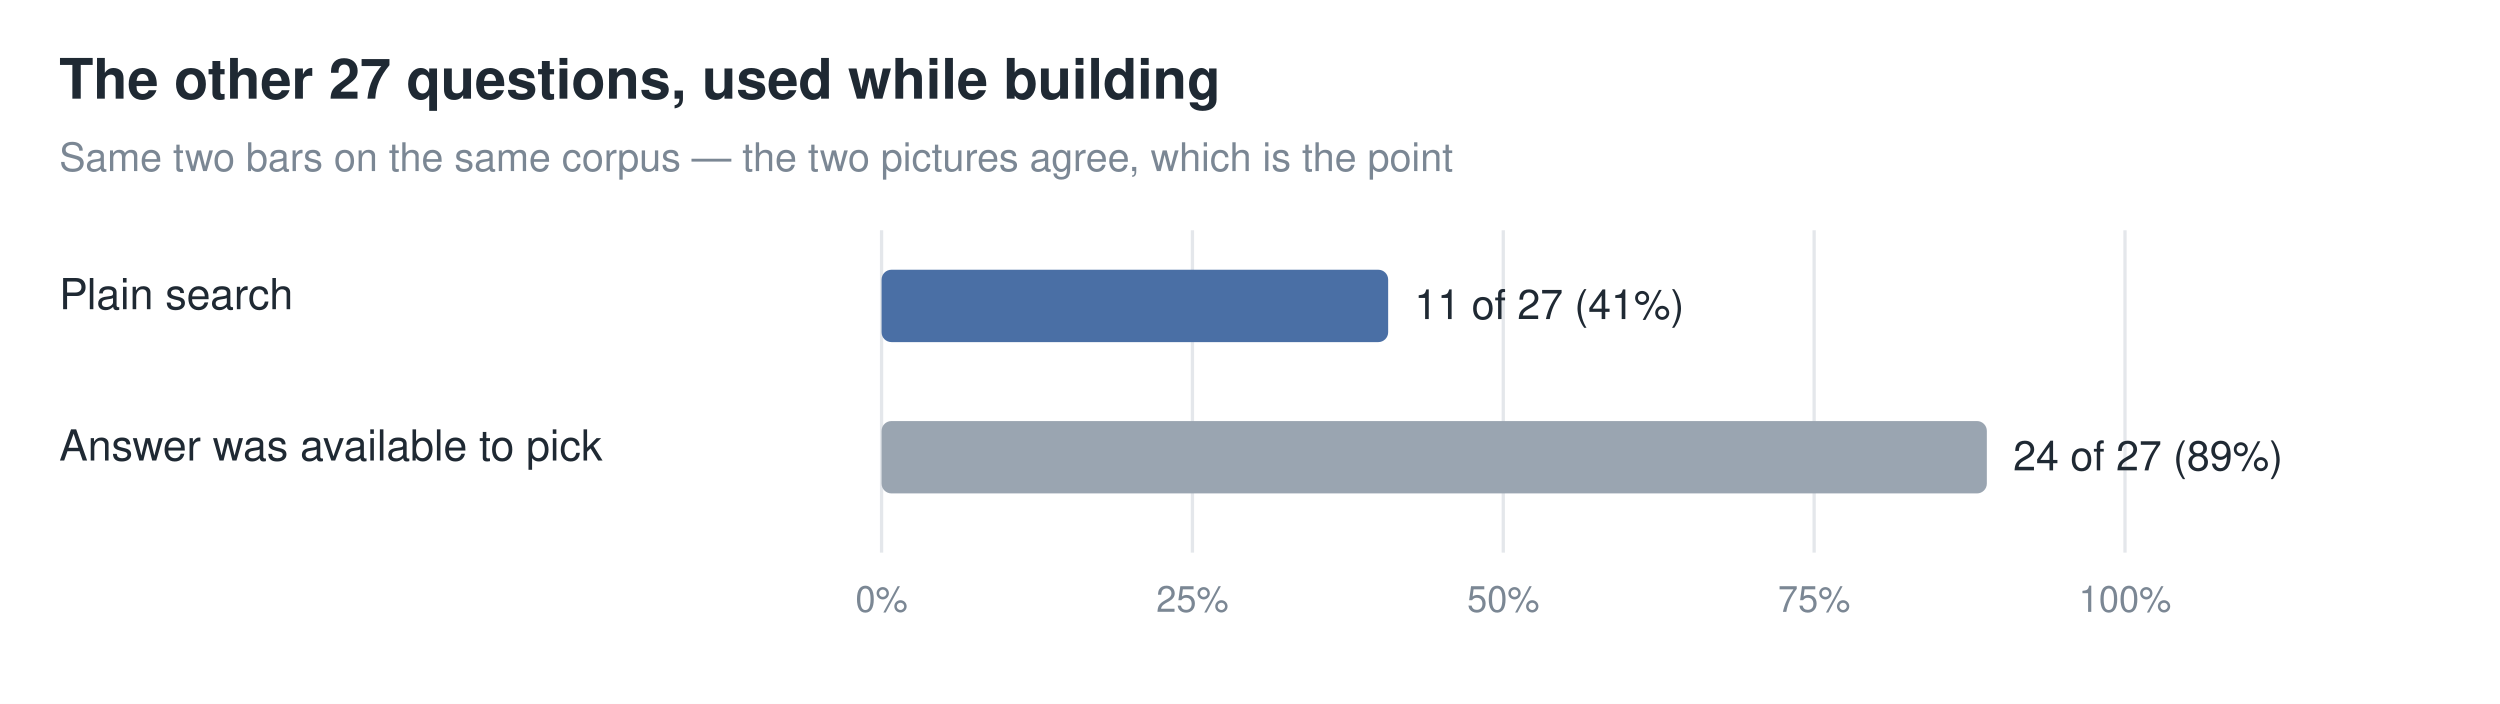
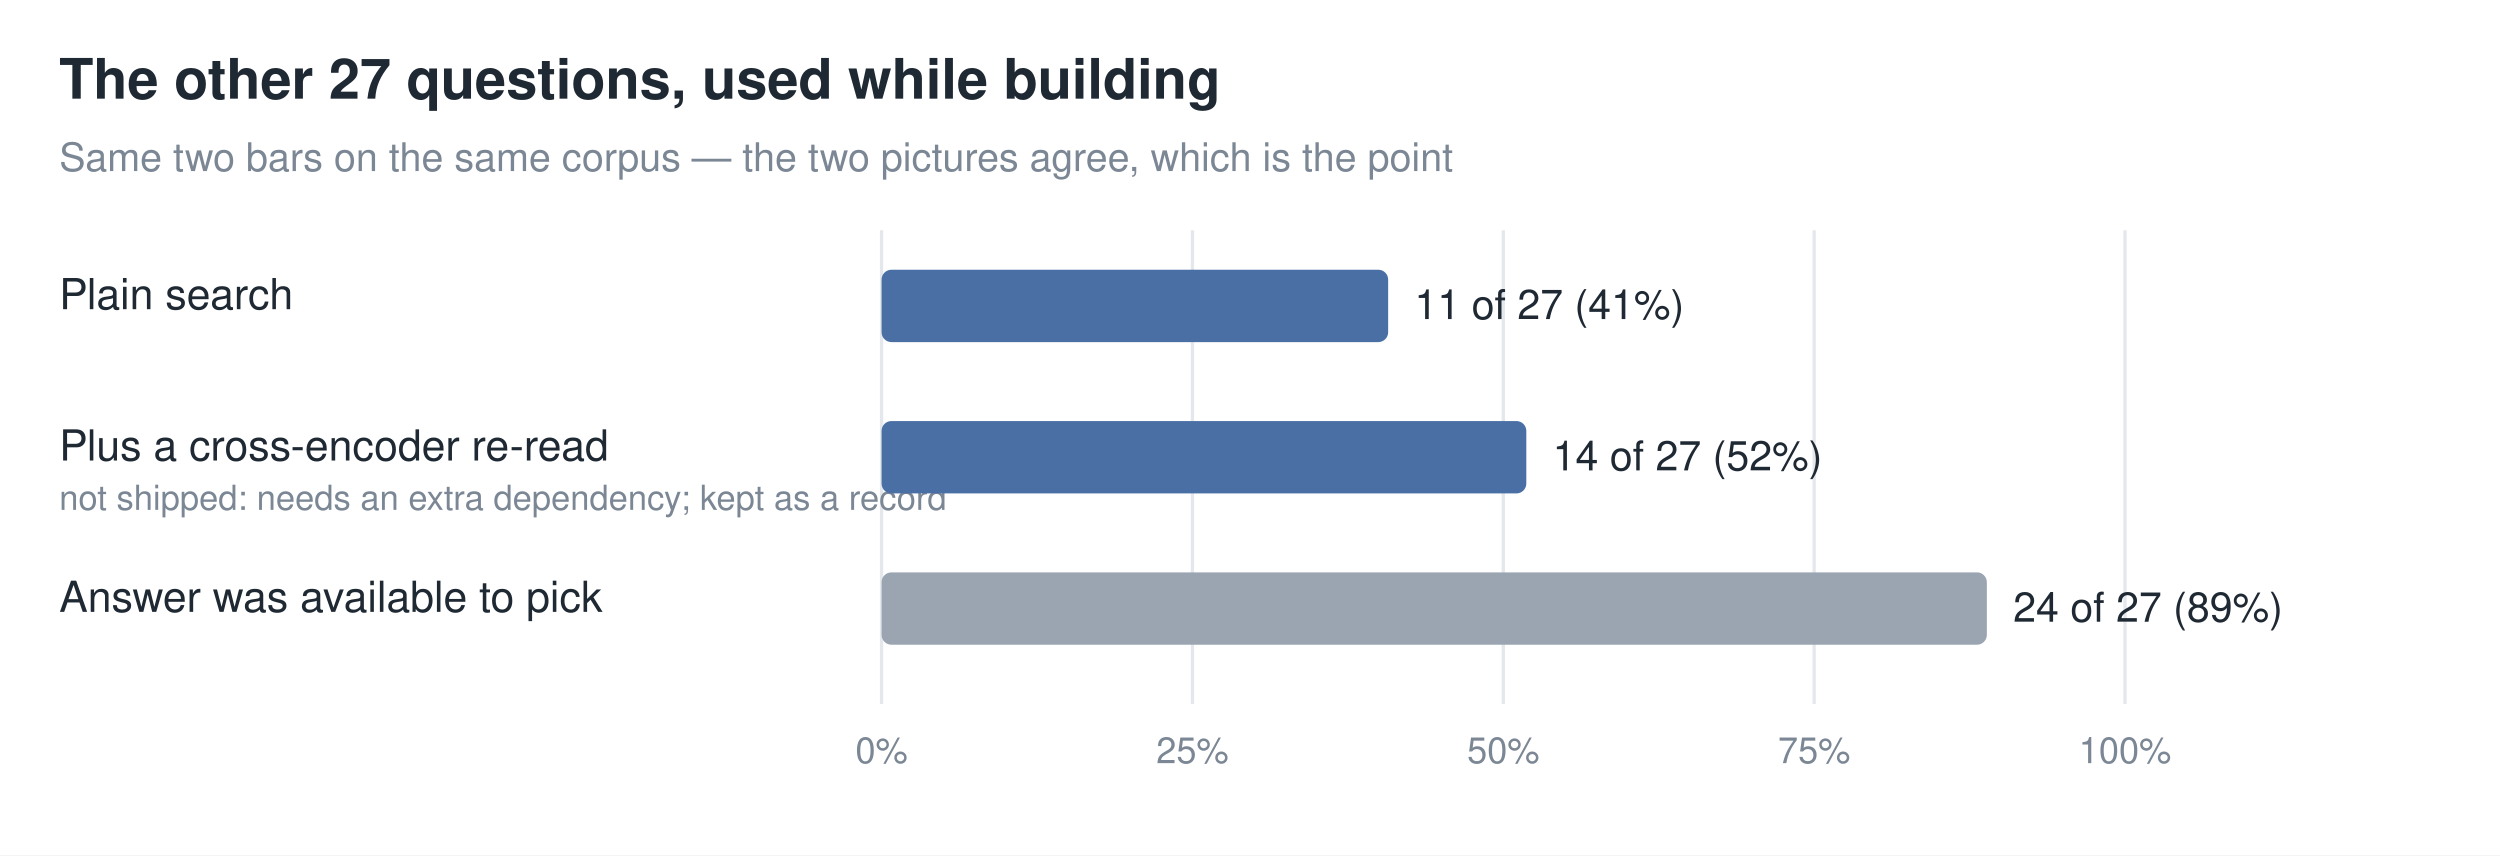
- <svg xmlns="http://www.w3.org/2000/svg" width="760" height="214" viewBox="0 0 760 214" role="img" aria-label="The other 27 questions, used while building">
-   <rect width="760" height="214" fill="white" />
+ <svg xmlns="http://www.w3.org/2000/svg" width="760" height="260" viewBox="0 0 760 260" role="img" aria-label="The other 27 questions, used while building">
+   <rect width="760" height="260" fill="white" />
  <text x="18" y="30" font-family="-apple-system,BlinkMacSystemFont,Segoe UI,Helvetica,Arial,sans-serif" font-size="17" font-weight="600" fill="#1f2933">The other 27 questions, used while building</text>
  <text x="18" y="52" font-family="-apple-system,BlinkMacSystemFont,Segoe UI,Helvetica,Arial,sans-serif" font-size="12" fill="#7b8794">Same two bars on the same corpus — the two pictures agree, which is the point</text>
-   <line x1="268.0" y1="70" x2="268.0" y2="168" stroke="#e4e7eb" stroke-width="1" />
-   <text x="268.0" y="186" font-family="-apple-system,BlinkMacSystemFont,Segoe UI,Helvetica,Arial,sans-serif" font-size="11" fill="#7b8794" text-anchor="middle">0%</text>
-   <line x1="362.5" y1="70" x2="362.5" y2="168" stroke="#e4e7eb" stroke-width="1" />
-   <text x="362.5" y="186" font-family="-apple-system,BlinkMacSystemFont,Segoe UI,Helvetica,Arial,sans-serif" font-size="11" fill="#7b8794" text-anchor="middle">25%</text>
-   <line x1="457.0" y1="70" x2="457.0" y2="168" stroke="#e4e7eb" stroke-width="1" />
-   <text x="457.0" y="186" font-family="-apple-system,BlinkMacSystemFont,Segoe UI,Helvetica,Arial,sans-serif" font-size="11" fill="#7b8794" text-anchor="middle">50%</text>
-   <line x1="551.5" y1="70" x2="551.5" y2="168" stroke="#e4e7eb" stroke-width="1" />
-   <text x="551.5" y="186" font-family="-apple-system,BlinkMacSystemFont,Segoe UI,Helvetica,Arial,sans-serif" font-size="11" fill="#7b8794" text-anchor="middle">75%</text>
-   <line x1="646.0" y1="70" x2="646.0" y2="168" stroke="#e4e7eb" stroke-width="1" />
-   <text x="646.0" y="186" font-family="-apple-system,BlinkMacSystemFont,Segoe UI,Helvetica,Arial,sans-serif" font-size="11" fill="#7b8794" text-anchor="middle">100%</text>
+   <line x1="268.0" y1="70" x2="268.0" y2="214" stroke="#e4e7eb" stroke-width="1" />
+   <text x="268.0" y="232" font-family="-apple-system,BlinkMacSystemFont,Segoe UI,Helvetica,Arial,sans-serif" font-size="11" fill="#7b8794" text-anchor="middle">0%</text>
+   <line x1="362.5" y1="70" x2="362.5" y2="214" stroke="#e4e7eb" stroke-width="1" />
+   <text x="362.5" y="232" font-family="-apple-system,BlinkMacSystemFont,Segoe UI,Helvetica,Arial,sans-serif" font-size="11" fill="#7b8794" text-anchor="middle">25%</text>
+   <line x1="457.0" y1="70" x2="457.0" y2="214" stroke="#e4e7eb" stroke-width="1" />
+   <text x="457.0" y="232" font-family="-apple-system,BlinkMacSystemFont,Segoe UI,Helvetica,Arial,sans-serif" font-size="11" fill="#7b8794" text-anchor="middle">50%</text>
+   <line x1="551.5" y1="70" x2="551.5" y2="214" stroke="#e4e7eb" stroke-width="1" />
+   <text x="551.5" y="232" font-family="-apple-system,BlinkMacSystemFont,Segoe UI,Helvetica,Arial,sans-serif" font-size="11" fill="#7b8794" text-anchor="middle">75%</text>
+   <line x1="646.0" y1="70" x2="646.0" y2="214" stroke="#e4e7eb" stroke-width="1" />
+   <text x="646.0" y="232" font-family="-apple-system,BlinkMacSystemFont,Segoe UI,Helvetica,Arial,sans-serif" font-size="11" fill="#7b8794" text-anchor="middle">100%</text>
  <text x="18" y="94" font-family="-apple-system,BlinkMacSystemFont,Segoe UI,Helvetica,Arial,sans-serif" font-size="13" fill="#1f2933">Plain search</text>
  <rect x="268" y="82" width="154.0" height="22" rx="3" fill="#4a6fa5" />
  <text x="430.0" y="97" font-family="-apple-system,BlinkMacSystemFont,Segoe UI,Helvetica,Arial,sans-serif" font-size="12.5" font-weight="500" fill="#1f2933">11 of 27 (41%)</text>
-   <text x="18" y="140" font-family="-apple-system,BlinkMacSystemFont,Segoe UI,Helvetica,Arial,sans-serif" font-size="13" fill="#1f2933">Answer was available to pick</text>
-   <rect x="268" y="128" width="336.0" height="22" rx="3" fill="#9aa5b1" />
-   <text x="612.0" y="143" font-family="-apple-system,BlinkMacSystemFont,Segoe UI,Helvetica,Arial,sans-serif" font-size="12.5" font-weight="500" fill="#1f2933">24 of 27 (89%)</text>
+   <text x="18" y="140" font-family="-apple-system,BlinkMacSystemFont,Segoe UI,Helvetica,Arial,sans-serif" font-size="13" fill="#1f2933">Plus a cross-encoder re-read</text>
+   <text x="18" y="155" font-family="-apple-system,BlinkMacSystemFont,Segoe UI,Helvetica,Arial,sans-serif" font-size="10.5" fill="#7b8794">not shipped: needs an extra dependency; kept as a record</text>
+   <rect x="268" y="128" width="196.0" height="22" rx="3" fill="#4a6fa5" />
+   <text x="472.0" y="143" font-family="-apple-system,BlinkMacSystemFont,Segoe UI,Helvetica,Arial,sans-serif" font-size="12.5" font-weight="500" fill="#1f2933">14 of 27 (52%)</text>
+   <text x="18" y="186" font-family="-apple-system,BlinkMacSystemFont,Segoe UI,Helvetica,Arial,sans-serif" font-size="13" fill="#1f2933">Answer was available to pick</text>
+   <rect x="268" y="174" width="336.0" height="22" rx="3" fill="#9aa5b1" />
+   <text x="612.0" y="189" font-family="-apple-system,BlinkMacSystemFont,Segoe UI,Helvetica,Arial,sans-serif" font-size="12.5" font-weight="500" fill="#1f2933">24 of 27 (89%)</text>
</svg>
